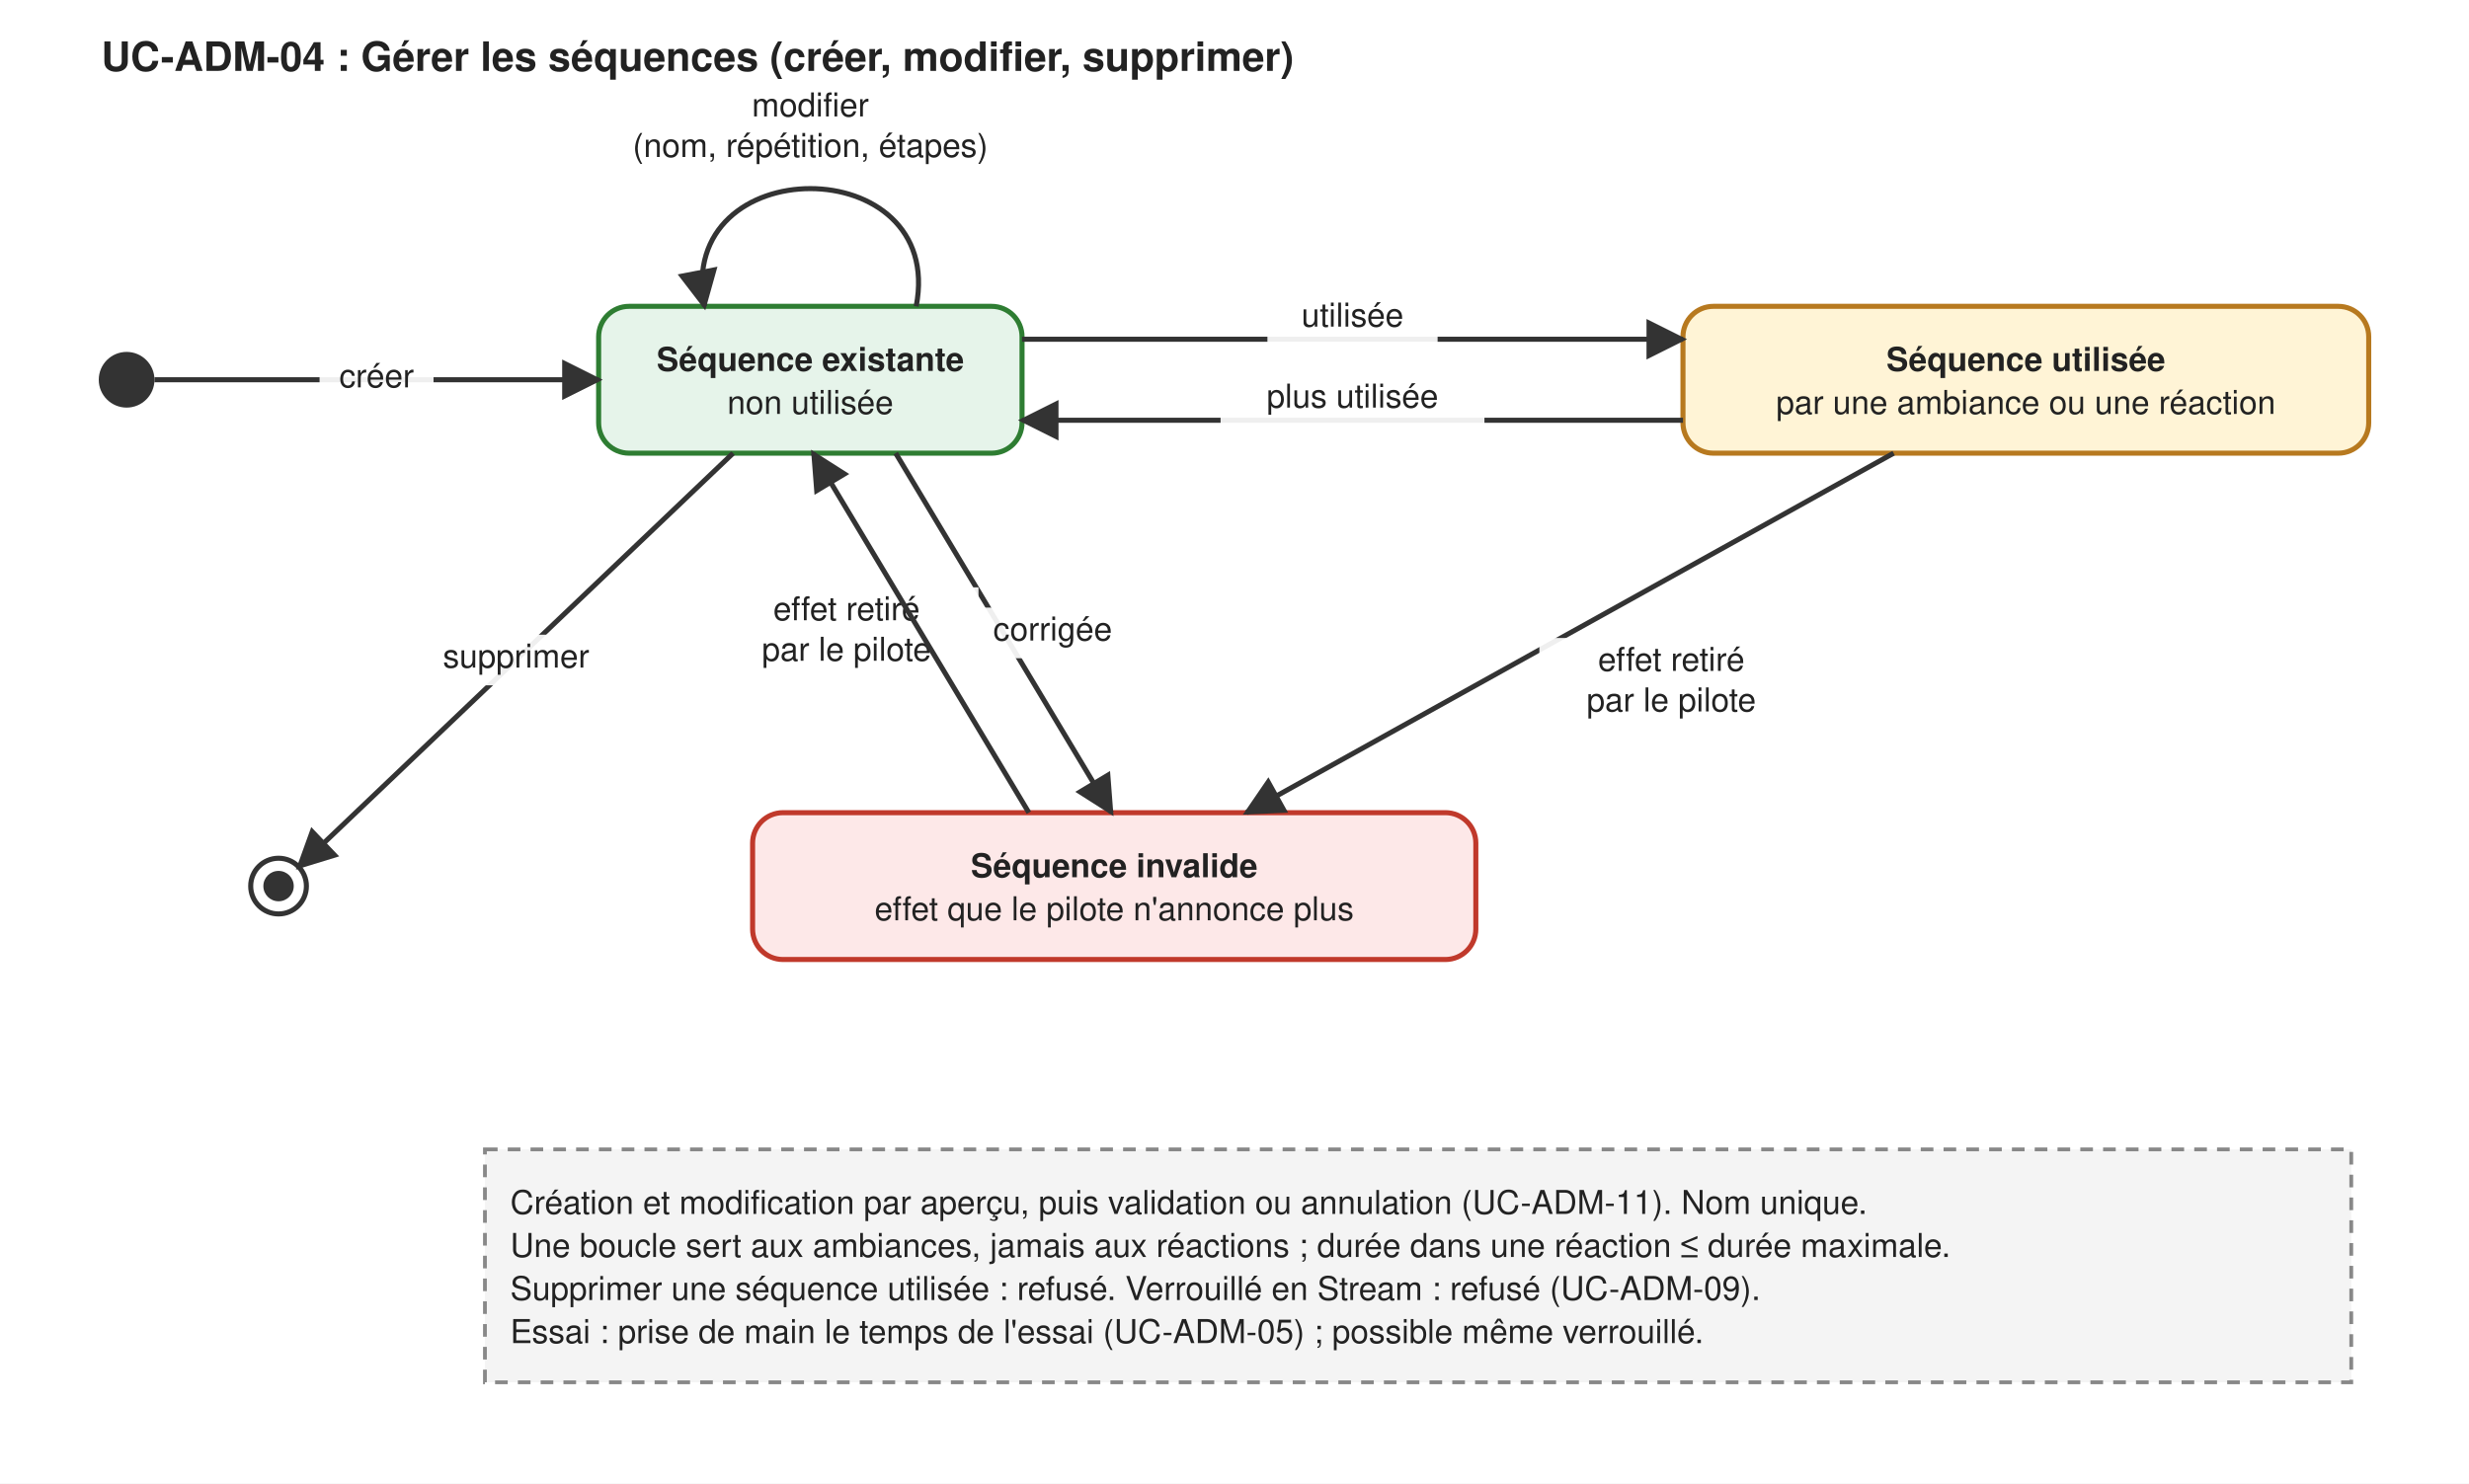
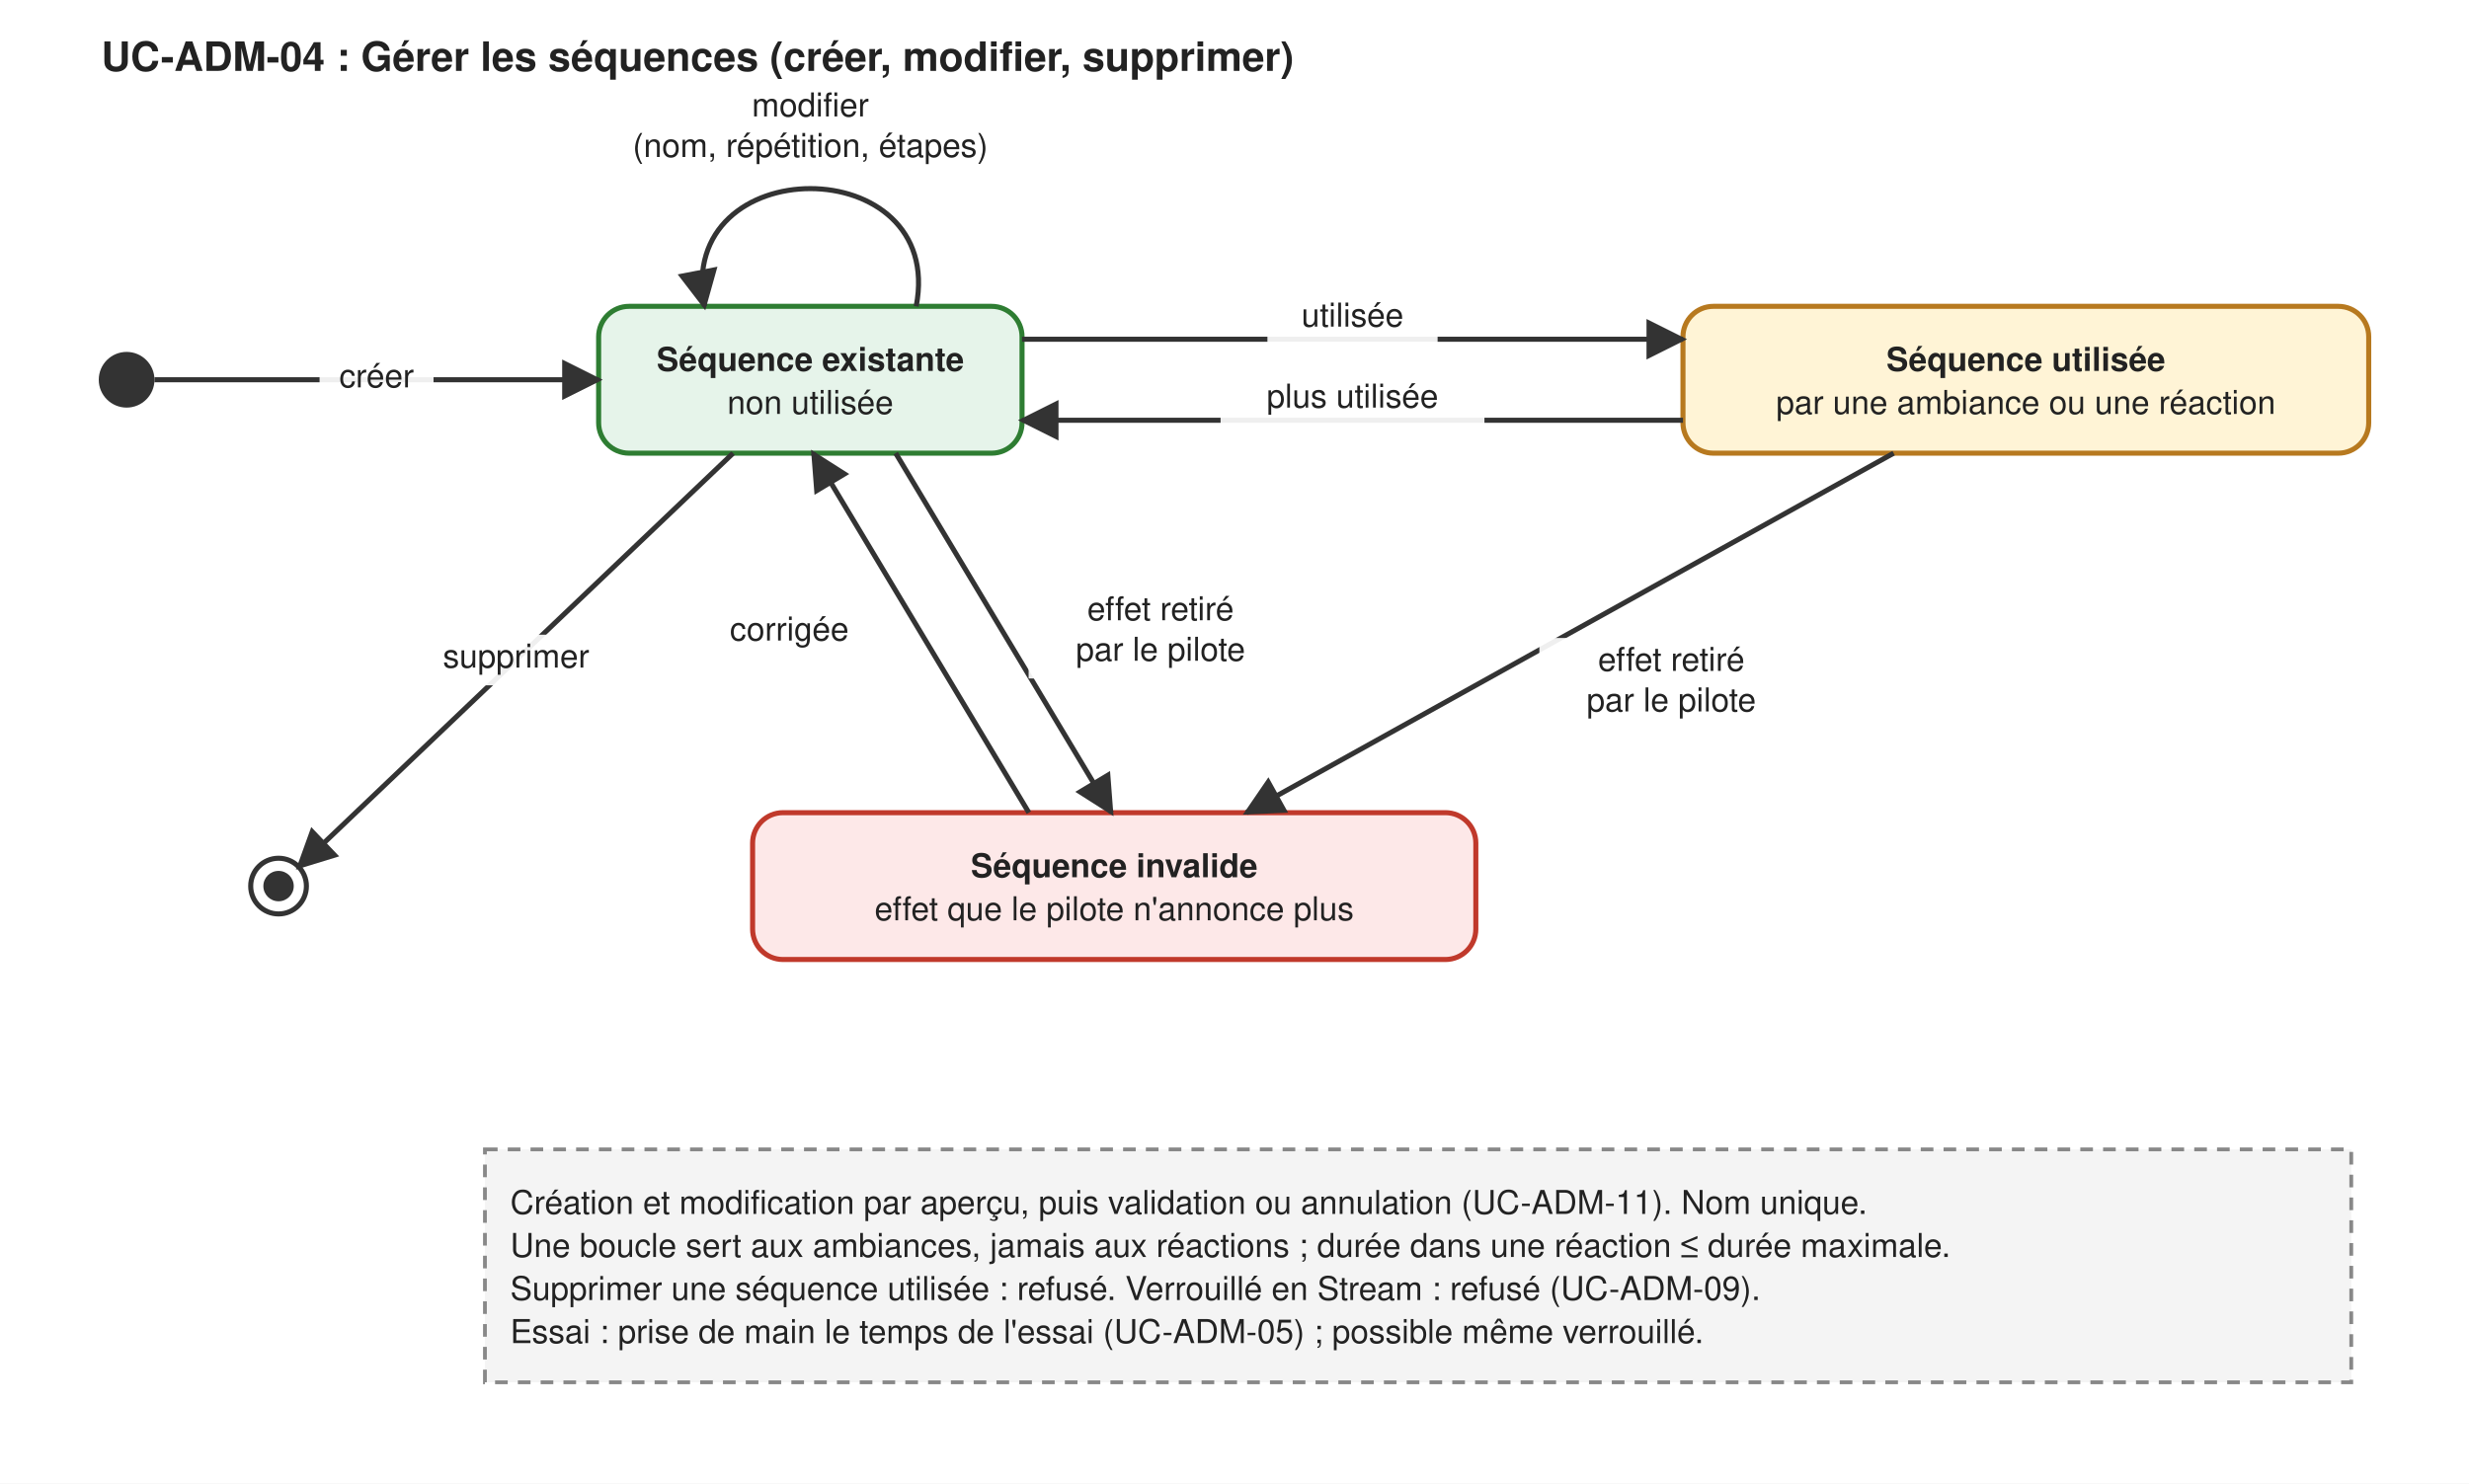
<svg xmlns="http://www.w3.org/2000/svg" version="1.1" width="975" height="586" viewBox="0 0 975 586" content="&lt;mxfile host=&quot;app.diagrams.net&quot;&gt;&lt;diagram name=&quot;UC-ADM-04&quot; id=&quot;d1&quot;&gt;&lt;mxGraphModel dx=&quot;975&quot; dy=&quot;586&quot; grid=&quot;1&quot; gridSize=&quot;10&quot; guides=&quot;1&quot; tooltips=&quot;1&quot; connect=&quot;1&quot; arrows=&quot;1&quot; fold=&quot;1&quot; page=&quot;1&quot; pageScale=&quot;1&quot; pageWidth=&quot;975&quot; pageHeight=&quot;586&quot;&gt;&lt;root&gt;&lt;mxCell id=&quot;0&quot;/&gt;&lt;mxCell id=&quot;1&quot; parent=&quot;0&quot;/&gt;&lt;mxCell id=&quot;n2&quot; value=&quot;&quot; style=&quot;ellipse;fillColor=#333333;strokeColor=#333333;&quot; vertex=&quot;1&quot; parent=&quot;1&quot;&gt;&lt;mxGeometry x=&quot;39.0&quot; y=&quot;139.0&quot; width=&quot;22&quot; height=&quot;22&quot; as=&quot;geometry&quot;/&gt;&lt;/mxCell&gt;&lt;mxCell id=&quot;n3&quot; value=&quot;Séquence existante&amp;lt;br&amp;gt;non utilisée&quot; style=&quot;rounded=1;whiteSpace=wrap;html=1;fillColor=#e6f4ea;strokeColor=#2e7d32;strokeWidth=2;fontSize=13;&quot; vertex=&quot;1&quot; parent=&quot;1&quot;&gt;&lt;mxGeometry x=&quot;236.4&quot; y=&quot;121.0&quot; width=&quot;167.2&quot; height=&quot;58&quot; as=&quot;geometry&quot;/&gt;&lt;/mxCell&gt;&lt;mxCell id=&quot;n4&quot; value=&quot;Séquence utilisée&amp;lt;br&amp;gt;par une ambiance ou une réaction&quot; style=&quot;rounded=1;whiteSpace=wrap;html=1;fillColor=#fff4d6;strokeColor=#b7791f;strokeWidth=2;fontSize=13;&quot; vertex=&quot;1&quot; parent=&quot;1&quot;&gt;&lt;mxGeometry x=&quot;664.6&quot; y=&quot;121.0&quot; width=&quot;270.8&quot; height=&quot;58&quot; as=&quot;geometry&quot;/&gt;&lt;/mxCell&gt;&lt;mxCell id=&quot;n5&quot; value=&quot;Séquence invalide&amp;lt;br&amp;gt;effet que le pilote n'annonce plus&quot; style=&quot;rounded=1;whiteSpace=wrap;html=1;fillColor=#fde8e8;strokeColor=#c0392b;strokeWidth=2;fontSize=13;&quot; vertex=&quot;1&quot; parent=&quot;1&quot;&gt;&lt;mxGeometry x=&quot;297.2&quot; y=&quot;321.0&quot; width=&quot;285.6&quot; height=&quot;58&quot; as=&quot;geometry&quot;/&gt;&lt;/mxCell&gt;&lt;mxCell id=&quot;n6&quot; value=&quot;&quot; style=&quot;ellipse;shape=endState;fillColor=#333333;strokeColor=#333333;&quot; vertex=&quot;1&quot; parent=&quot;1&quot;&gt;&lt;mxGeometry x=&quot;99.0&quot; y=&quot;339.0&quot; width=&quot;22&quot; height=&quot;22&quot; as=&quot;geometry&quot;/&gt;&lt;/mxCell&gt;&lt;mxCell id=&quot;n7&quot; value=&quot;Création et modification par aperçu, puis validation ou annulation (UC-ADM-11). Nom unique.&amp;lt;br&amp;gt;Une boucle sert aux ambiances, jamais aux réactions ; durée dans une réaction ≤ durée maximale.&amp;lt;br&amp;gt;Supprimer une séquence utilisée : refusé. Verrouillé en Stream : refusé (UC-ADM-09).&amp;lt;br&amp;gt;Essai : prise de main le temps de l'essai (UC-ADM-05) ; possible même verrouillé.&quot; style=&quot;rounded=0;dashed=1;align=left;spacingLeft=8;whiteSpace=wrap;html=1;fillColor=#f4f4f4;strokeColor=#888888;strokeWidth=2;fontSize=13;&quot; vertex=&quot;1&quot; parent=&quot;1&quot;&gt;&lt;mxGeometry x=&quot;191.5&quot; y=&quot;454.0&quot; width=&quot;737.0&quot; height=&quot;92&quot; as=&quot;geometry&quot;/&gt;&lt;/mxCell&gt;&lt;mxCell id=&quot;e8&quot; value=&quot;créer&quot; style=&quot;edgeStyle=none;html=1;endArrow=block;strokeWidth=2;fontSize=13;labelBackgroundColor=#ffffff;&quot; edge=&quot;1&quot; parent=&quot;1&quot; source=&quot;n2&quot; target=&quot;n3&quot;&gt;&lt;mxGeometry relative=&quot;1&quot; as=&quot;geometry&quot;&gt;&lt;/mxGeometry&gt;&lt;/mxCell&gt;&lt;mxCell id=&quot;e9&quot; value=&quot;modifier&amp;lt;br&amp;gt;(nom, répétition, étapes)&quot; style=&quot;edgeStyle=none;html=1;endArrow=block;strokeWidth=2;fontSize=13;labelBackgroundColor=#ffffff;&quot; edge=&quot;1&quot; parent=&quot;1&quot; source=&quot;n3&quot; target=&quot;n3&quot;&gt;&lt;mxGeometry relative=&quot;1&quot; as=&quot;geometry&quot;&gt;&lt;Array as=&quot;points&quot;&gt;&lt;mxPoint x=&quot;361.8&quot; y=&quot;71.0&quot;/&gt;&lt;mxPoint x=&quot;278.2&quot; y=&quot;71.0&quot;/&gt;&lt;/Array&gt;&lt;/mxGeometry&gt;&lt;/mxCell&gt;&lt;mxCell id=&quot;e10&quot; value=&quot;utilisée&quot; style=&quot;edgeStyle=none;html=1;endArrow=block;strokeWidth=2;fontSize=13;labelBackgroundColor=#ffffff;&quot; edge=&quot;1&quot; parent=&quot;1&quot; source=&quot;n3&quot; target=&quot;n4&quot;&gt;&lt;mxGeometry relative=&quot;1&quot; as=&quot;geometry&quot;&gt;&lt;Array as=&quot;points&quot;&gt;&lt;mxPoint x=&quot;320.0&quot; y=&quot;134.0&quot;/&gt;&lt;mxPoint x=&quot;800.0&quot; y=&quot;134.0&quot;/&gt;&lt;/Array&gt;&lt;/mxGeometry&gt;&lt;/mxCell&gt;&lt;mxCell id=&quot;e11&quot; value=&quot;plus utilisée&quot; style=&quot;edgeStyle=none;html=1;endArrow=block;strokeWidth=2;fontSize=13;labelBackgroundColor=#ffffff;&quot; edge=&quot;1&quot; parent=&quot;1&quot; source=&quot;n4&quot; target=&quot;n3&quot;&gt;&lt;mxGeometry relative=&quot;1&quot; as=&quot;geometry&quot;&gt;&lt;Array as=&quot;points&quot;&gt;&lt;mxPoint x=&quot;800.0&quot; y=&quot;166.0&quot;/&gt;&lt;mxPoint x=&quot;320.0&quot; y=&quot;166.0&quot;/&gt;&lt;/Array&gt;&lt;/mxGeometry&gt;&lt;/mxCell&gt;&lt;mxCell id=&quot;e12&quot; value=&quot;supprimer&quot; style=&quot;edgeStyle=none;html=1;endArrow=block;strokeWidth=2;fontSize=13;labelBackgroundColor=#ffffff;&quot; edge=&quot;1&quot; parent=&quot;1&quot; source=&quot;n3&quot; target=&quot;n6&quot;&gt;&lt;mxGeometry relative=&quot;1&quot; as=&quot;geometry&quot;&gt;&lt;/mxGeometry&gt;&lt;/mxCell&gt;&lt;mxCell id=&quot;e13&quot; value=&quot;effet retiré&amp;lt;br&amp;gt;par le pilote&quot; style=&quot;edgeStyle=none;html=1;endArrow=block;strokeWidth=2;fontSize=13;labelBackgroundColor=#ffffff;&quot; edge=&quot;1&quot; parent=&quot;1&quot; source=&quot;n3&quot; target=&quot;n5&quot;&gt;&lt;mxGeometry relative=&quot;1&quot; as=&quot;geometry&quot;&gt;&lt;Array as=&quot;points&quot;&gt;&lt;mxPoint x=&quot;332.0&quot; y=&quot;142.8&quot;/&gt;&lt;mxPoint x=&quot;452.0&quot; y=&quot;342.8&quot;/&gt;&lt;/Array&gt;&lt;/mxGeometry&gt;&lt;/mxCell&gt;&lt;mxCell id=&quot;e14&quot; value=&quot;effet retiré&amp;lt;br&amp;gt;par le pilote&quot; style=&quot;edgeStyle=none;html=1;endArrow=block;strokeWidth=2;fontSize=13;labelBackgroundColor=#ffffff;&quot; edge=&quot;1&quot; parent=&quot;1&quot; source=&quot;n4&quot; target=&quot;n5&quot;&gt;&lt;mxGeometry relative=&quot;1&quot; as=&quot;geometry&quot;&gt;&lt;/mxGeometry&gt;&lt;/mxCell&gt;&lt;mxCell id=&quot;e15&quot; value=&quot;corrigée&quot; style=&quot;edgeStyle=none;html=1;endArrow=block;strokeWidth=2;fontSize=13;labelBackgroundColor=#ffffff;&quot; edge=&quot;1&quot; parent=&quot;1&quot; source=&quot;n5&quot; target=&quot;n3&quot;&gt;&lt;mxGeometry relative=&quot;1&quot; as=&quot;geometry&quot;&gt;&lt;Array as=&quot;points&quot;&gt;&lt;mxPoint x=&quot;428.0&quot; y=&quot;357.2&quot;/&gt;&lt;mxPoint x=&quot;308.0&quot; y=&quot;157.2&quot;/&gt;&lt;/Array&gt;&lt;/mxGeometry&gt;&lt;/mxCell&gt;&lt;/root&gt;&lt;/mxGraphModel&gt;&lt;/diagram&gt;&lt;/mxfile&gt;">
  <rect width="975" height="586" fill="#ffffff" />
  <defs>
    <marker id="ar" viewBox="0 0 10 10" refX="9" refY="5" markerWidth="8" markerHeight="8" orient="auto-start-reverse">
      <path d="M0,0 L10,5 L0,10 z" fill="#333" />
    </marker>
  </defs>
  <g font-family="Helvetica, Arial, sans-serif" font-size="13" fill="#222">
    <text x="40" y="28" font-size="16" font-weight="bold">UC-ADM-04 : Gérer les séquences (créer, modifier, supprimer)</text>
    <circle cx="50" cy="150" r="11" fill="#333" />
    <rect x="236.4" y="121.0" width="167.2" height="58" rx="12" fill="#e6f4ea" stroke="#2e7d32" stroke-width="2" />
    <text x="320" y="146.5" text-anchor="middle" font-weight="bold">Séquence existante</text>
    <text x="320" y="163.5" text-anchor="middle">non utilisée</text>
    <rect x="664.6" y="121.0" width="270.8" height="58" rx="12" fill="#fff4d6" stroke="#b7791f" stroke-width="2" />
    <text x="800" y="146.5" text-anchor="middle" font-weight="bold">Séquence utilisée</text>
    <text x="800" y="163.5" text-anchor="middle">par une ambiance ou une réaction</text>
    <rect x="297.2" y="321.0" width="285.6" height="58" rx="12" fill="#fde8e8" stroke="#c0392b" stroke-width="2" />
    <text x="440" y="346.5" text-anchor="middle" font-weight="bold">Séquence invalide</text>
    <text x="440" y="363.5" text-anchor="middle">effet que le pilote n'annonce plus</text>
    <circle cx="110" cy="350" r="11" fill="#fff" stroke="#333" stroke-width="2" />
    <circle cx="110" cy="350" r="6" fill="#333" />
    <rect x="191.5" y="454.0" width="737.0" height="92" fill="#f4f4f4" stroke="#888888" stroke-width="1.5" stroke-dasharray="5,4" />
    <text x="201.5" y="479.5">Création et modification par aperçu, puis validation ou annulation (UC-ADM-11). Nom unique.</text>
    <text x="201.5" y="496.5">Une boucle sert aux ambiances, jamais aux réactions ; durée dans une réaction ≤ durée maximale.</text>
    <text x="201.5" y="513.5">Supprimer une séquence utilisée : refusé. Verrouillé en Stream : refusé (UC-ADM-09).</text>
    <text x="201.5" y="530.5">Essai : prise de main le temps de l'essai (UC-ADM-05) ; possible même verrouillé.</text>
    <polyline points="61.0,150.0 236.4,150.0" fill="none" stroke="#333" stroke-width="2" marker-end="url(#ar)" />
    <rect x="126.2" y="140.0" width="45.0" height="20" fill="#ffffff" opacity="0.92" />
    <text x="148.7" y="153.0" text-anchor="middle">créer</text>
    <path d="M361.8,121.0 C373.8,59.0 266.2,59.0 278.2,121.0" fill="none" stroke="#333" stroke-width="2" marker-end="url(#ar)" />
    <text x="320.0" y="46.0" text-anchor="middle">modifier</text>
    <text x="320.0" y="62.0" text-anchor="middle">(nom, répétition, étapes)</text>
    <polyline points="403.6,134.0 664.6,134.0" fill="none" stroke="#333" stroke-width="2" marker-end="url(#ar)" />
    <rect x="500.5" y="116.0" width="67.2" height="20" fill="#ffffff" opacity="0.92" />
    <text x="534.1" y="129.0" text-anchor="middle">utilisée</text>
    <polyline points="664.6,166.0 403.6,166.0" fill="none" stroke="#333" stroke-width="2" marker-end="url(#ar)" />
    <rect x="482.0" y="148.0" width="104.2" height="20" fill="#ffffff" opacity="0.92" />
    <text x="534.1" y="161.0" text-anchor="middle">plus utilisée</text>
    <polyline points="289.5,179.0 118.0,342.4" fill="none" stroke="#333" stroke-width="2" marker-end="url(#ar)" />
    <rect x="166.5" y="250.7" width="74.6" height="20" fill="#ffffff" opacity="0.92" />
    <text x="203.8" y="263.7" text-anchor="middle">supprimer</text>
    <polyline points="353.7,179.0 438.9,321.0" fill="none" stroke="#333" stroke-width="2" marker-end="url(#ar)" />
-     <rect x="282.2" y="232.0" width="104.2" height="36" fill="#ffffff" opacity="0.92" />
-     <text x="334.3" y="245.0" text-anchor="middle">effet retiré</text>
-     <text x="334.3" y="261.0" text-anchor="middle">par le pilote</text>
+     <rect x="406.2" y="232.0" width="104.2" height="36" fill="#ffffff" opacity="0.92" />
+     <text x="458.3" y="245.0" text-anchor="middle">effet retiré</text>
+     <text x="458.3" y="261.0" text-anchor="middle">par le pilote</text>
    <polyline points="747.8,179.0 492.2,321.0" fill="none" stroke="#333" stroke-width="2" marker-end="url(#ar)" />
    <rect x="607.9" y="252.0" width="104.2" height="36" fill="#ffffff" opacity="0.92" />
    <text x="660.0" y="265.0" text-anchor="middle">effet retiré</text>
    <text x="660.0" y="281.0" text-anchor="middle">par le pilote</text>
    <polyline points="406.3,321.0 321.1,179.0" fill="none" stroke="#333" stroke-width="2" marker-end="url(#ar)" />
-     <rect x="382.1" y="240.0" width="67.2" height="20" fill="#ffffff" opacity="0.92" />
-     <text x="415.7" y="253.0" text-anchor="middle">corrigée</text>
+     <rect x="278.1" y="240.0" width="67.2" height="20" fill="#ffffff" opacity="0.92" />
+     <text x="311.7" y="253.0" text-anchor="middle">corrigée</text>
  </g>
</svg>
